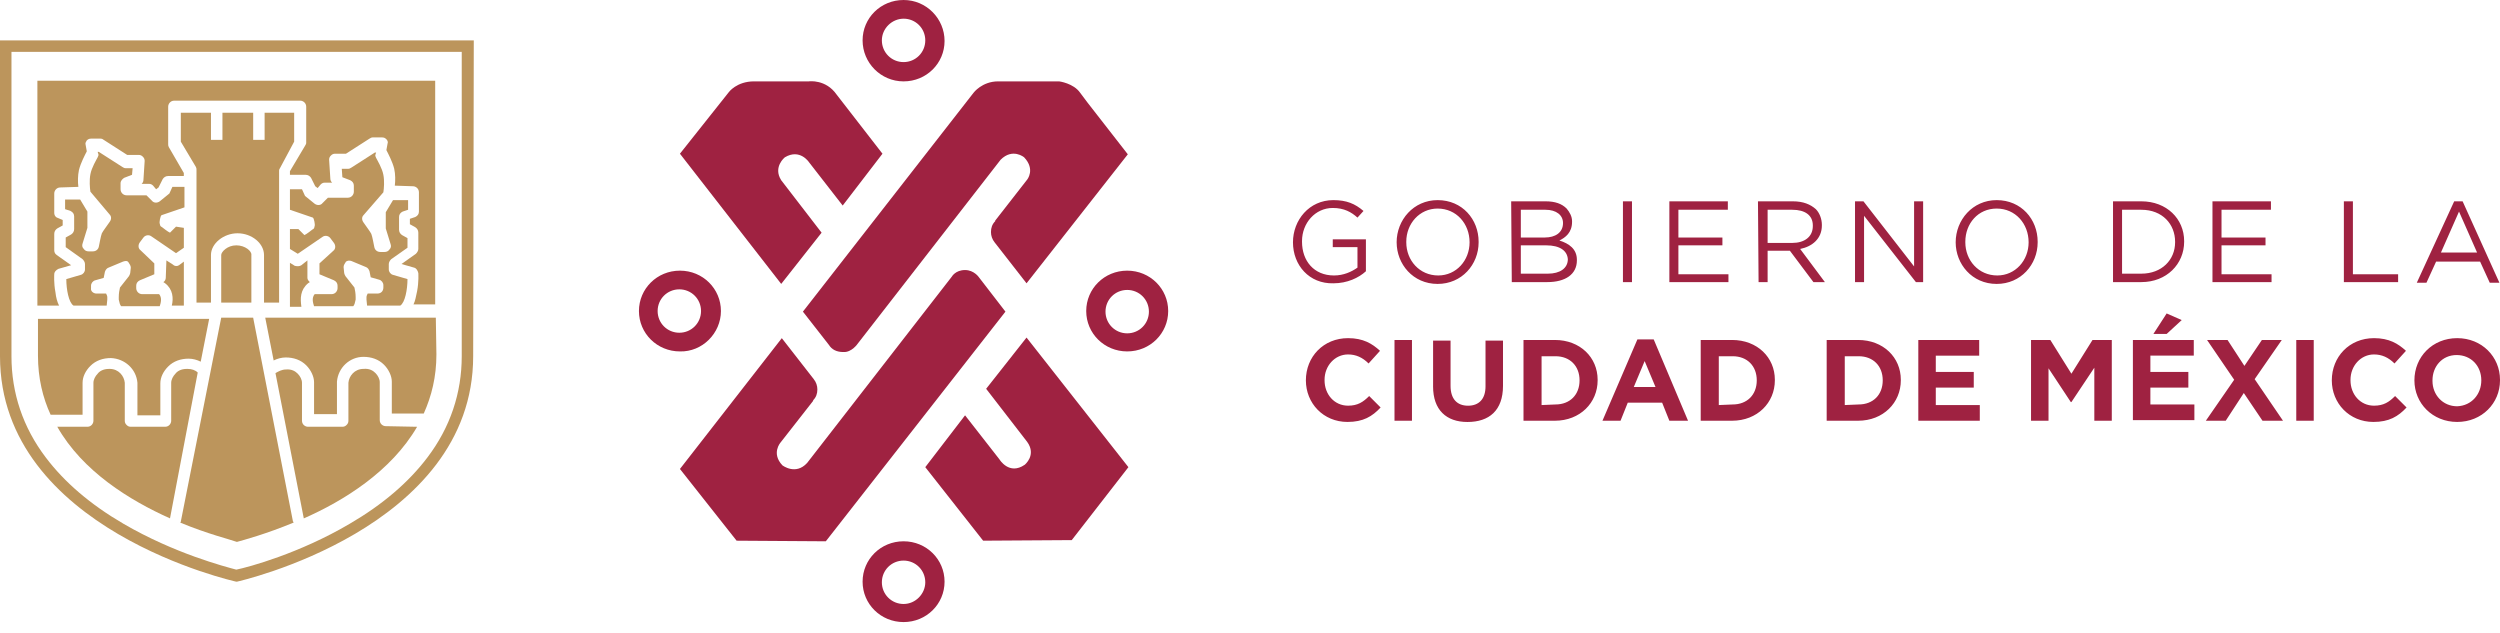
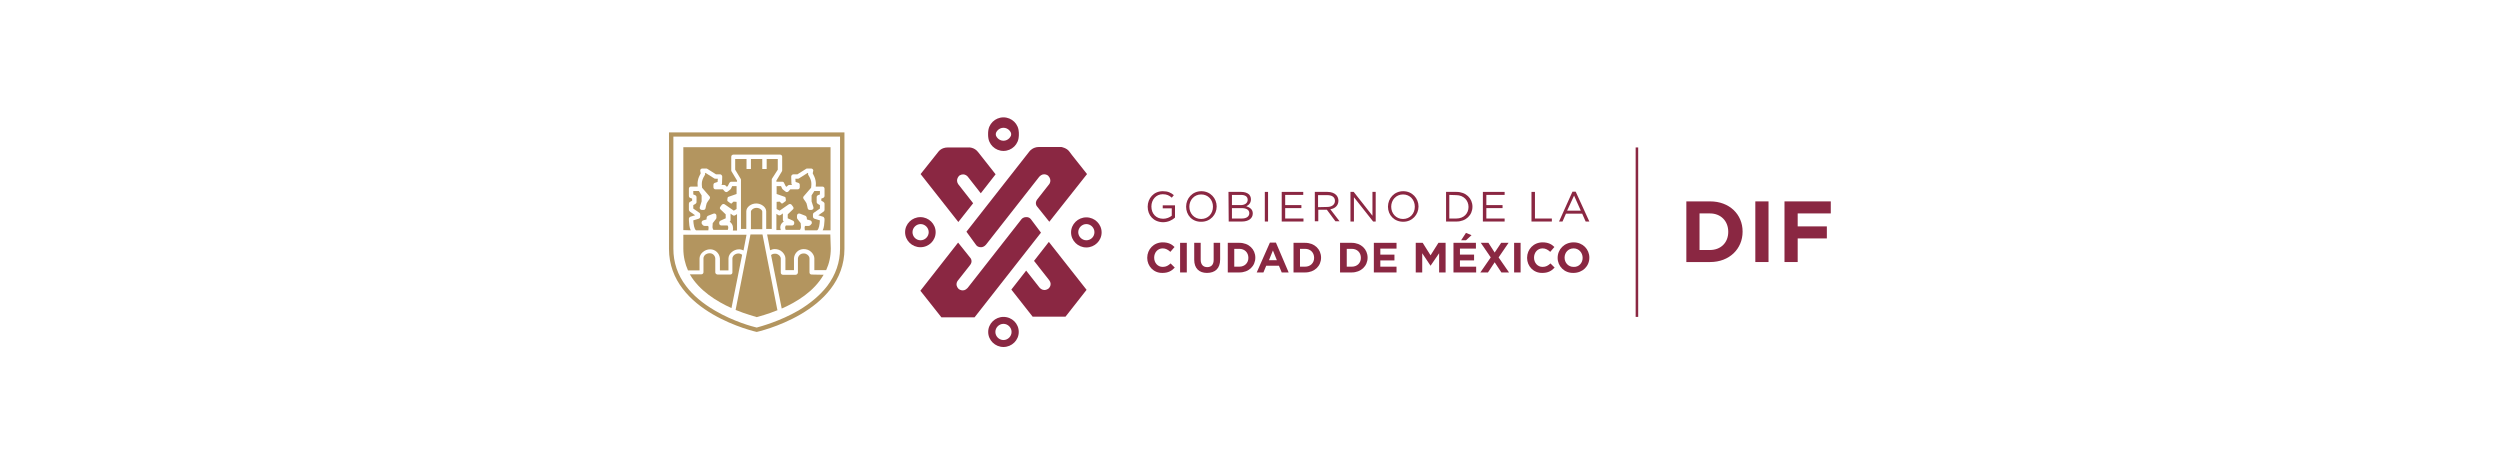
- <svg xmlns="http://www.w3.org/2000/svg" width="170" height="43" fill="none" viewBox="0 0 170 43">
-   <path fill="#9F2241" d="M56.36 23.446c.205.328.533.492.984.492.574.04.984-.574.984-.574l9.714-12.502c.82-.82 1.599-.164 1.599-.164.778.82.205 1.517.205 1.517l-2.173 2.787v.04c-.205.206-.287.452-.287.739 0 .246.082.492.246.697l2.173 2.787 6.886-8.772-2.746-3.525-.492-.656c-.451-.656-1.435-.779-1.435-.779h-4.14c-1.107 0-1.68.78-1.68.78l-11.6 14.878 1.762 2.255zM55.868 15.822l-2.746-3.566c-.574-.902.246-1.558.246-1.558 1.025-.615 1.64.328 1.64.328l2.295 2.951 2.705-3.525-3.115-4.017c-.738-1.065-1.886-.902-1.886-.902h-3.73c-1.188 0-1.721.738-1.721.738l-3.32 4.181 6.886 8.854 2.746-3.484z" />
-   <path fill="#9F2241" d="M66.567 18.855s-.328-.492-.943-.492c-.656 0-.902.45-.902.45L54.885 31.48c-.78.86-1.681.163-1.681.163-.779-.82-.123-1.557-.123-1.557l2.213-2.828v-.041c.205-.205.287-.451.287-.738 0-.246-.082-.492-.246-.697l-2.172-2.787-6.927 8.895 3.853 4.877 6.066.041L68.37 21.191l-1.803-2.336zM67.058 26.438l2.788 3.607c.655.902-.164 1.558-.164 1.558-1.066.738-1.722-.37-1.722-.37l-2.336-2.991-2.705 3.525 3.934 5 6.026-.04 3.853-4.96-6.927-8.813-2.747 3.484zM76.65 22.667c-.82 0-1.476-.656-1.476-1.476s.656-1.475 1.476-1.475 1.476.655 1.476 1.475c0 .82-.656 1.476-1.476 1.476zm0-4.263c-1.558 0-2.787 1.23-2.787 2.746 0 1.517 1.23 2.747 2.787 2.747 1.558 0 2.787-1.23 2.787-2.747 0-1.516-1.23-2.746-2.787-2.746zM61.443 1.27c.82 0 1.476.656 1.476 1.476s-.656 1.476-1.476 1.476-1.476-.656-1.476-1.476.697-1.475 1.476-1.475zm0 4.264c1.558 0 2.787-1.23 2.787-2.747C64.23 1.271 63 0 61.443 0c-1.558 0-2.787 1.23-2.787 2.746 0 1.517 1.23 2.788 2.787 2.788zM44.719 21.15c0-.82.656-1.475 1.475-1.475.82 0 1.476.655 1.476 1.475 0 .82-.656 1.476-1.476 1.476s-1.475-.656-1.475-1.476zm4.304 0c0-1.516-1.23-2.746-2.788-2.746-1.557 0-2.787 1.23-2.787 2.746 0 1.517 1.23 2.747 2.788 2.747 1.516.04 2.787-1.23 2.787-2.747zM61.443 41.071c-.82 0-1.476-.656-1.476-1.475 0-.82.656-1.476 1.476-1.476s1.476.656 1.476 1.476c0 .778-.656 1.475-1.476 1.475zm0-4.263c-1.558 0-2.787 1.23-2.787 2.747 0 1.516 1.23 2.746 2.787 2.746 1.558 0 2.787-1.23 2.787-2.746 0-1.517-1.23-2.747-2.787-2.747z" />
-   <path fill="#BC955C" d="M32.218 2.747H0v21.478c0 11.805 16.068 15.33 16.068 15.33h.04s16.068-3.566 16.068-15.33l.041-21.478zm-.82.778v20.7c0 2.5-.78 4.837-2.337 6.886-1.27 1.68-3.033 3.197-5.287 4.509-3.402 2.008-6.887 2.951-7.706 3.115-.779-.205-4.222-1.107-7.665-3.115-2.255-1.312-4.017-2.828-5.288-4.509C1.558 29.061.78 26.725.78 24.225v-20.7h30.619z" />
-   <path fill="#BC955C" d="M20.003 9.633V7.665h-2.009V9.51h-.778V7.665h-2.09V9.51h-.78V7.665h-2.05v1.968l1.026 1.721c.04.082.04.123.04.205v9.018h.984v-3.239c0-.778.861-1.475 1.804-1.475.984 0 1.803.697 1.803 1.476v3.238h1.025v-3.403V11.6c0-.082.041-.123.082-.205l.943-1.762zM12.502 20.782v-2.993l-.328.246c-.123.082-.287.082-.41-.04l-.45-.288v.041l-.042 1.148c0 .123-.082.246-.164.287.041.04.082.04.123.082.533.41.574 1.025.451 1.517h.82z" />
-   <path fill="#BC955C" d="M16.068 16.683c-.615 0-1.025.45-1.025.655v3.239h2.05v-3.239c.04-.245-.41-.655-1.025-.655z" />
-   <path fill="#BC955C" d="M4.017 20.781c-.123-.245-.205-.532-.246-.901-.123-.656-.082-1.19-.082-1.23 0-.164.123-.287.287-.369l.86-.246-.983-.697c-.123-.082-.164-.205-.164-.328v-1.106c0-.164.082-.287.205-.37l.369-.204v-.37l-.287-.122c-.164-.041-.287-.164-.287-.369v-1.312c0-.204.164-.41.41-.41l1.23-.04c-.042-.328-.042-.78.04-1.148.123-.492.41-1.025.533-1.27l-.082-.452c-.04-.123.041-.205.082-.287.082-.082.164-.123.287-.123h.656c.082 0 .164.041.205.082l1.598 1.025h.78c.122 0 .204.041.286.123.082.082.123.164.123.287l-.082 1.27c0 .124-.04.206-.123.288h.492c.123 0 .205.04.287.122l.205.246.164-.122.287-.574c.082-.123.205-.205.369-.205H12.5v-.205L11.477 10c-.041-.082-.041-.123-.041-.205V7.255c0-.205.164-.41.41-.41H20.412c.205 0 .41.164.41.41v2.46c0 .081-.04.122-.082.204l-1.024 1.722v.246h1.065c.164 0 .287.082.37.205l.286.573.164.124.205-.246c.082-.082.164-.123.287-.123h.492c-.082-.082-.123-.164-.123-.287l-.082-1.271c0-.123.04-.205.123-.287.082-.082.164-.123.287-.123h.738l1.598-1.025c.082-.04.123-.082.205-.082h.656c.123 0 .205.041.287.123.082.082.123.205.082.287l-.082.451c.123.246.41.779.533 1.27.082.37.082.82.04 1.148l1.23.041c.205 0 .41.165.41.41v1.312c0 .164-.082.287-.246.369l-.369.123v.369l.37.205c.122.082.204.205.204.369v1.106c0 .123-.082.246-.164.328l-.983.697.86.246c.164.041.246.205.287.369 0 .041.041.574-.082 1.23-.082.369-.123.655-.246.901h1.475V5.492H2.542v15.29h1.476z" />
-   <path fill="#BC955C" d="M20.945 19.265c.041-.041.082-.041.123-.082-.082-.082-.164-.164-.164-.287v-1.148-.04l-.41.327c-.122.082-.286.082-.45.041l-.328-.205v2.992h.779c-.082-.573-.082-1.147.45-1.598zM26.233 28.98c-.205 0-.41-.165-.41-.41v-2.583c0-.205-.123-.45-.287-.615-.164-.164-.41-.328-.82-.287-.614 0-.983.492-1.024.943v2.582c0 .123-.041.205-.123.287-.082.082-.164.123-.287.123h-2.337c-.205 0-.41-.164-.41-.41v-2.582c0-.205-.122-.45-.287-.615-.163-.164-.41-.328-.82-.287-.245 0-.491.123-.696.246l1.926 9.879c2.706-1.19 5.944-3.198 7.706-6.23l-2.131-.042zM19.92 35.456l-2.705-13.854h-2.172l-2.746 13.854c0 .04 0 .04-.041.082 1.885.779 3.402 1.148 3.853 1.312.45-.123 1.967-.533 3.853-1.312 0-.041 0-.041-.041-.082zM13.444 25.331c-.163-.164-.41-.246-.696-.246h-.041c-.41 0-.656.164-.78.328-.163.164-.286.41-.286.615v2.582c0 .205-.164.41-.41.41H8.895c-.123 0-.205-.04-.287-.123-.082-.082-.123-.164-.123-.287v-2.582c-.041-.45-.41-.943-1.025-.943h-.04c-.41 0-.657.164-.78.328-.164.164-.287.41-.287.615v2.582c0 .205-.164.41-.41.41H3.895c1.722 3.033 4.919 5 7.665 6.23l1.886-9.919z" />
-   <path fill="#BC955C" d="M29.636 21.602h-11.6l.573 2.91c.246-.123.533-.205.82-.205.533 0 1.025.164 1.394.533.328.328.533.779.533 1.147v2.173h1.557v-2.173-.04c.082-.943.861-1.681 1.804-1.681.533 0 1.025.164 1.393.533.328.328.533.779.533 1.147v2.173h2.173c.533-1.189.86-2.5.86-4.017l-.04-2.5zM5.615 28.2v-2.172c0-.41.205-.82.533-1.147.369-.37.86-.533 1.394-.533.942.04 1.721.737 1.803 1.68v2.214h1.558v-2.173c0-.41.205-.82.533-1.147.369-.37.86-.533 1.393-.533.287 0 .574.082.82.205l.574-2.91H2.582v2.5c0 1.516.328 2.869.86 4.017h2.173zM6.558 19.962h.656c.041.082.082.164.082.246v.164c0 .123-.041.287-.041.41H5.001c-.328-.205-.492-1.107-.492-1.804l.983-.287c.164-.04.287-.205.287-.369v-.369c0-.123-.082-.246-.164-.328l-1.147-.82v-.655l.369-.205c.123-.082.205-.205.205-.369v-.86c0-.165-.082-.288-.246-.37l-.37-.123v-.655h1.025l.492.82v1.106l-.328 1.066c-.04.123-.04.246.082.369.082.123.205.164.328.164h.287c.205 0 .37-.123.41-.328.041-.164.123-.697.205-.902.082-.164.369-.533.533-.779.123-.164.123-.369 0-.492l-1.312-1.557c-.04-.246-.082-.78 0-1.19.082-.45.41-.983.492-1.147.041-.082.082-.164.041-.246l-.04-.123h.081l1.599 1.025c.082.041.123.082.205.082h.492l-.041.45-.533.206c-.123.082-.246.205-.246.369v.41c0 .205.164.41.41.41H9.96l.37.368c.122.164.368.164.532.042 0 0 .615-.492.656-.533l.205-.451h.82V14.1s-1.435.492-1.558.533c-.082.041-.164.492-.123.574.041.123 0 .164.164.246 0 0 .41.328.533.369l.41-.41.533.082v1.353l-.533.368-1.68-1.147c-.165-.123-.41-.082-.534.082l-.246.328c-.123.164-.123.41.041.533l.943.901v.738l-.984.41c-.164.082-.246.205-.246.369v.164c0 .205.164.41.41.41h1.148c.205.246.123.574.041.82H8.24c-.082-.082-.123-.246-.164-.451v-.164c0-.246.04-.492.082-.656l.615-.779c.04-.082.082-.164.082-.205l.04-.369c0-.123-.081-.246-.163-.369s-.246-.082-.37-.04l-.983.41c-.123.04-.205.163-.246.286l-.082.41-.574.164c-.164.041-.287.205-.287.369v.164c-.04.205.164.369.37.369zM25.66 19.962h-.657c-.04.082-.082.164-.082.246v.164c0 .123.041.287.041.41h2.255c.328-.205.492-1.107.492-1.804l-.984-.287c-.164-.04-.287-.205-.287-.369v-.369c0-.123.082-.246.164-.328l1.107-.778v-.656l-.37-.205c-.122-.082-.204-.205-.204-.369v-.86c0-.165.082-.288.246-.37l.369-.123v-.655h-1.025l-.492.82v1.106l.328 1.066c.041.123.041.246-.082.369-.082.123-.205.164-.328.164h-.287c-.205 0-.369-.123-.41-.328-.04-.164-.123-.697-.205-.902-.082-.164-.368-.533-.532-.779-.123-.164-.123-.369 0-.492l1.352-1.557c.041-.246.082-.78 0-1.189-.082-.45-.41-.984-.492-1.148-.04-.082-.082-.164-.04-.246l.04-.123h-.082l-1.598 1.025c-.082.041-.123.082-.205.082h-.451l.04.574.534.205c.164.082.246.205.246.369v.41c0 .205-.164.41-.41.41h-1.353l-.369.368c-.123.164-.369.164-.533.041 0 0-.614-.491-.655-.532l-.205-.451h-.82v1.393s1.434.492 1.557.533c.082.041.164.492.123.574-.04.123 0 .164-.164.246 0 0-.41.328-.532.369l-.41-.41h-.574v1.353l.533.328 1.68-1.148c.164-.123.41-.082.533.082l.246.328c.123.164.123.41-.041.533l-.943.86v.738l.984.41c.164.082.246.205.246.369v.164c0 .205-.164.41-.41.41h-1.148c-.205.246-.123.574-.04.82h2.664c.082-.082.123-.246.164-.451v-.164c0-.246-.041-.492-.082-.656l-.615-.779c-.041-.082-.082-.164-.082-.205l-.041-.41c0-.123.082-.246.164-.369.123-.082.246-.082.369-.04l.984.41c.122.04.204.163.245.286l.082.41.574.164c.164.041.287.205.287.369v.164c0 .246-.164.41-.41.41z" />
-   <path fill="#9F2241" d="M87.922 16.478c0-1.517 1.107-2.87 2.746-2.87.902 0 1.476.247 2.05.738l-.41.451c-.41-.369-.902-.655-1.68-.655-1.19 0-2.091 1.024-2.091 2.254v.04c0 1.313.82 2.296 2.172 2.296.656 0 1.189-.246 1.599-.533v-1.393h-1.68v-.533h2.254v2.172c-.492.451-1.271.82-2.214.82-1.64.041-2.746-1.23-2.746-2.787zM99.931 16.478c0-1.27-.901-2.296-2.172-2.296-1.23 0-2.132 1.025-2.132 2.255v.04c0 1.23.902 2.255 2.173 2.255 1.23 0 2.131-1.024 2.131-2.254zm-4.96 0c0-1.517 1.148-2.87 2.788-2.87 1.68 0 2.787 1.312 2.787 2.829v.04c0 1.517-1.148 2.83-2.787 2.83-1.68 0-2.787-1.354-2.787-2.83zM105.137 16.683h-1.721v1.926h1.844c.82 0 1.353-.369 1.353-.984-.041-.573-.533-.942-1.476-.942zm1.148-1.517c0-.533-.451-.902-1.189-.902h-1.68v1.886h1.639c.697 0 1.23-.328 1.23-.984zm-3.525-1.476h2.336c.656 0 1.107.164 1.435.492.205.246.369.533.369.861v.041c0 .738-.451 1.066-.861 1.27.656.206 1.189.575 1.189 1.312v.041c0 .943-.779 1.476-2.009 1.476h-2.418l-.041-5.493zM110.975 13.69h-.615v5.493h.615V13.69zM113.517 13.69h3.976v.574h-3.362v1.886h2.993v.533h-2.993v1.967h3.403v.533h-4.017V13.69zM121.878 16.519c.82 0 1.394-.41 1.394-1.148v-.041c0-.697-.533-1.066-1.394-1.066h-1.68v2.255h1.68zm-2.336-2.829h2.377c.697 0 1.189.205 1.558.533.246.246.41.656.41 1.066v.041c0 .902-.656 1.435-1.476 1.599l1.681 2.254h-.779l-1.599-2.131h-1.516v2.131h-.615l-.041-5.493zM126.141 13.69h.574l3.443 4.427V13.69h.615v5.493h-.492l-3.525-4.509v4.509h-.615V13.69zM137.946 16.478c0-1.27-.902-2.296-2.172-2.296-1.271 0-2.132 1.025-2.132 2.255v.04c0 1.23.902 2.255 2.173 2.255 1.229 0 2.131-1.024 2.131-2.254zm-4.96 0c0-1.517 1.148-2.87 2.788-2.87 1.68 0 2.787 1.312 2.787 2.829v.04c0 1.517-1.148 2.83-2.787 2.83-1.681 0-2.788-1.354-2.788-2.83zM144.3 14.264v4.345h1.312c1.393 0 2.295-.943 2.295-2.131v-.041c0-1.189-.861-2.173-2.295-2.173H144.3zm-.615-.574h1.927c1.721 0 2.91 1.19 2.91 2.706v.04c0 1.517-1.189 2.747-2.91 2.747h-1.927V13.69zM150.448 13.69h3.976v.574h-3.361v1.886h2.992v.533h-2.992v1.967h3.402v.533h-4.017V13.69zM159.383 13.69h.615v4.96h3.074v.533h-3.689V13.69zM168.442 17.174l-1.229-2.787-1.23 2.787h2.459zm-1.557-3.484h.573l2.501 5.534h-.656l-.656-1.435h-2.992l-.656 1.435h-.656l2.542-5.534zM88.8 25.864c0-1.599 1.189-2.87 2.869-2.87 1.025 0 1.64.37 2.172.862l-.778.86c-.41-.41-.861-.614-1.394-.614-.902 0-1.599.778-1.599 1.721v.041c0 .943.656 1.722 1.599 1.722.656 0 1.025-.246 1.435-.656l.778.779c-.573.614-1.188.983-2.254.983-1.64 0-2.828-1.27-2.828-2.828zM96.014 23.118h-1.188v5.492h1.188v-5.492zM97.45 26.276v-3.115h1.188v3.074c0 .902.45 1.353 1.189 1.353.737 0 1.188-.451 1.188-1.312v-3.115h1.189v3.074c0 1.68-.943 2.46-2.418 2.46-1.435 0-2.337-.82-2.337-2.419zM105.77 27.504c.984 0 1.64-.656 1.64-1.64 0-.983-.656-1.64-1.64-1.64h-.943v3.32l.943-.04zm-2.172-4.386h2.131c1.722 0 2.91 1.189 2.91 2.705v.041c0 1.517-1.188 2.746-2.91 2.746h-2.131v-5.492zM112.574 26.315l-.738-1.762-.738 1.762h1.476zm-1.23-3.238h1.107l2.336 5.534h-1.27l-.492-1.23h-2.337l-.492 1.23h-1.229l2.377-5.534zM117.82 27.504c.984 0 1.64-.656 1.64-1.64 0-.983-.656-1.64-1.64-1.64h-.942v3.32l.942-.04zm-2.172-4.386h2.131c1.722 0 2.911 1.189 2.911 2.705v.041c0 1.517-1.189 2.746-2.911 2.746h-2.131v-5.492zM126.387 27.504c.984 0 1.639-.656 1.639-1.64 0-.983-.655-1.64-1.639-1.64h-.943v3.32l.943-.04zm-2.173-4.386h2.132c1.721 0 2.91 1.189 2.91 2.705v.041c0 1.517-1.189 2.746-2.91 2.746h-2.132v-5.492zM130.445 23.118h4.14v1.066h-2.951v1.106h2.582v1.066h-2.582v1.189h2.992v1.065h-4.181v-5.492zM138.11 23.118h1.312l1.434 2.295 1.435-2.295h1.311v5.492h-1.188v-3.607l-1.558 2.337h-.041l-1.516-2.296v3.566h-1.189v-5.492zM147.333 21.314l1.024.451-1.024.943h-.902l.902-1.394zm-2.296 1.804h4.14v1.065h-2.951v1.107h2.582v1.066h-2.582v1.148h2.992v1.065h-4.181v-5.451zM151.924 25.823l-1.845-2.705h1.394l1.147 1.763 1.189-1.763h1.353l-1.845 2.664 1.927 2.828h-1.394l-1.271-1.885-1.229 1.885h-1.353l1.927-2.787zM157.334 23.118h-1.188v5.492h1.188v-5.492zM158.563 25.864c0-1.599 1.189-2.87 2.87-2.87 1.024 0 1.639.37 2.172.862l-.779.86c-.41-.41-.86-.614-1.393-.614-.902 0-1.599.778-1.599 1.721v.041c0 .943.656 1.722 1.599 1.722.656 0 1.024-.246 1.434-.656l.779.779c-.574.614-1.189.983-2.254.983-1.64 0-2.829-1.27-2.829-2.828zM168.729 25.864c0-.984-.696-1.721-1.68-1.721s-1.64.778-1.64 1.721v.041c0 .943.697 1.722 1.681 1.722.984-.041 1.639-.82 1.639-1.763zm-4.549 0c0-1.599 1.229-2.87 2.91-2.87 1.68 0 2.91 1.271 2.91 2.83v.04c0 1.558-1.23 2.828-2.91 2.828-1.681 0-2.91-1.27-2.91-2.828z" />
+ <svg xmlns="http://www.w3.org/2000/svg" version="1.1" id="Capa_1" x="0px" y="0px" viewBox="0 0 1080 203.1" style="enable-background:new 0 0 1080 203.1;" xml:space="preserve">
+   <style type="text/css">
+ 	.st0{fill:#8A2742;}
+ 	.st1{fill:#B3955F;}
+ </style>
+   <g>
+     <path class="st0" d="M433.5,63.7c3.6,0,6.6-2.9,6.6-6.5c0-3.6-3-6.5-6.6-6.5c-3.6,0-6.6,2.9-6.6,6.5   C426.9,60.8,429.9,63.7,433.5,63.7L433.5,63.7z M433.5,53.8L433.5,53.8c1.9,0,3.5,1.6,3.5,3.5c0,1.9-1.6,3.5-3.5,3.5   c-1.9,0-3.5-1.6-3.5-3.5C430.1,55.3,431.6,53.8,433.5,53.8L433.5,53.8z" />
+     <polygon class="st0" points="707.7,136.9 706.6,136.9 706.6,63.7 707.7,63.7  " />
+     <path class="st0" d="M421.5,105.6c0.5,0.8,1.2,1.2,2.3,1.2c1.4,0,2.3-1.3,2.3-1.3L449,76.3c1.9-2,3.8-0.4,3.8-0.4   c1.8,1.9,0.5,3.6,0.5,3.6l-5.1,6.5l0,0c-0.4,0.5-0.7,1.1-0.7,1.7c0,0.6,0.2,1.2,0.6,1.6v0l5.2,6.5l16.3-20.6l-6.5-8.2l-1.2-1.6   c-1.1-1.5-3.4-1.9-3.4-1.9h-9.7c-2.6,0-4,1.8-4,1.8l-27.3,34.8L421.5,105.6L421.5,105.6z" />
+     <path class="st0" d="M420.4,87.8l-6.5-8.3c-1.3-2.1,0.6-3.7,0.6-3.7c2.4-1.4,3.8,0.8,3.8,0.8l5.4,6.9l6.4-8.2l-7.4-9.4   c-1.8-2.5-4.4-2.2-4.4-2.2h-8.8c-2.8,0-4,1.7-4,1.7l-7.8,9.8L414,95.9L420.4,87.8L420.4,87.8z" />
+     <path class="st0" d="M445.5,94.9c0,0-0.7-1.2-2.2-1.1c-1.5,0-2.1,1-2.1,1L418,124.4c-1.9,2.1-3.9,0.4-3.9,0.4   c-1.8-1.9-0.3-3.6-0.3-3.6l5.2-6.6l0,0c0.4-0.5,0.7-1.1,0.7-1.7c0-0.6-0.2-1.2-0.6-1.6l0,0l-5.2-6.5l-16.3,20.8l9.1,11.5l14.3,0   l28.7-36.6L445.5,94.9L445.5,94.9z" />
+     <path class="st0" d="M446.7,112.7l6.6,8.4c1.5,2.1-0.4,3.6-0.4,3.6c-2.5,1.7-4.1-0.8-4.1-0.8l-5.5-7l-6.4,8.2l9.2,11.7l14.2,0   l9.1-11.6l-16.3-20.7L446.7,112.7L446.7,112.7z" />
+     <path class="st0" d="M469.3,93.9c-3.6,0-6.6,2.9-6.6,6.5c0,3.6,3,6.5,6.6,6.5c3.6,0,6.6-2.9,6.6-6.5   C475.9,96.8,472.9,93.9,469.3,93.9L469.3,93.9z M469.3,103.8L469.3,103.8c-1.9,0-3.5-1.6-3.5-3.5c0-1.9,1.6-3.5,3.5-3.5   c1.9,0,3.5,1.6,3.5,3.5C472.8,102.3,471.2,103.8,469.3,103.8L469.3,103.8z" />
+     <path class="st0" d="M404.2,100.3c0-3.6-3-6.5-6.6-6.5c-3.6,0-6.6,2.9-6.6,6.5c0,3.6,3,6.5,6.6,6.5   C401.3,106.8,404.2,103.9,404.2,100.3L404.2,100.3z M394.2,100.3L394.2,100.3c0-1.9,1.6-3.5,3.5-3.5c1.9,0,3.5,1.6,3.5,3.5   c0,1.9-1.6,3.5-3.5,3.5C395.7,103.8,394.2,102.2,394.2,100.3L394.2,100.3z" />
+     <path class="st0" d="M433.5,136.9c-3.6,0-6.6,2.9-6.6,6.5c0,3.6,3,6.5,6.6,6.5c3.6,0,6.6-2.9,6.6-6.5   C440.1,139.8,437.2,136.9,433.5,136.9L433.5,136.9z M433.5,146.9L433.5,146.9c-1.9,0-3.5-1.6-3.5-3.5c0-1.9,1.6-3.5,3.5-3.5   c1.9,0,3.5,1.6,3.5,3.5C437,145.3,435.4,146.9,433.5,146.9L433.5,146.9z" />
+     <path class="st0" d="M433.5,52.2c-3.6,0-6.6,2.9-6.6,6.5c0,3.6,3,6.5,6.6,6.5c3.6,0,6.6-2.9,6.6-6.5   C440.1,55.1,437.2,52.2,433.5,52.2L433.5,52.2z M433.5,62.2L433.5,62.2c-1.9,0-3.5-1.6-3.5-3.5c0-1.9,1.6-3.5,3.5-3.5   c1.9,0,3.5,1.6,3.5,3.5C437,60.6,435.4,62.2,433.5,62.2L433.5,62.2z" />
+     <path class="st1" d="M362.9,59v48.4c0,5.9-1.9,11.3-5.5,16.1c-3,3.9-7.2,7.5-12.4,10.6c-8.1,4.7-16.3,6.9-18.1,7.4   c-1.8-0.4-10-2.6-18-7.3c-5.3-3.1-9.5-6.6-12.5-10.6c-3.7-4.8-5.5-10.3-5.5-16.1V59H362.9L362.9,59z M364.7,57.2L364.7,57.2H289   v50.3c0,27.6,37.9,35.9,37.9,35.9h0c0,0,37.9-8.3,37.9-35.9V57.2L364.7,57.2z" />
+     <path class="st1" d="M336,73.3v-4.6h-4.8V73h-1.9v-4.3h-4.9V73h-1.9v-4.3h-4.9v4.6l2.4,4c0.1,0.1,0.1,0.3,0.1,0.5l0,21.1h2.3l0-7.6   c0-1.8,2-3.4,4.3-3.4c2.2,0,4.3,1.6,4.3,3.4l0,7.6h2.4l0-8c0,0,0-0.1,0-0.1v-4c0,0,0,0,0-0.1l0-2.9v0v-1.3l0-4.8   c0-0.2,0-0.3,0.1-0.5L336,73.3L336,73.3z" />
+     <path class="st1" d="M318.4,99.5l0-7l-0.8,0.5c-0.3,0.2-0.7,0.2-1,0l-1-0.7c0,0,0,0.1,0,0.1l0,2.7c0,0.3-0.1,0.5-0.4,0.7   c0.1,0,0.2,0.1,0.3,0.2c1.2,1,1.3,2.4,1.1,3.6H318.4L318.4,99.5z" />
+     <path class="st1" d="M326.8,89.8c-1.4,0-2.4,1-2.4,1.6l0,7.6h4.9l0-7.6C329.3,90.8,328.3,89.8,326.8,89.8L326.8,89.8z" />
+     <path class="st1" d="M298.4,99.5c-0.3-0.6-0.5-1.3-0.6-2.1c-0.2-1.5-0.2-2.8-0.2-2.9c0-0.4,0.3-0.7,0.7-0.9l2-0.6l-2.3-1.6   c-0.2-0.2-0.4-0.5-0.4-0.8V88c0-0.3,0.2-0.7,0.5-0.8l0.9-0.5v-0.9l-0.8-0.3c-0.4-0.1-0.6-0.5-0.6-0.9l0-3.1c0-0.5,0.4-0.9,0.9-0.9   l2.9,0c-0.1-0.8-0.1-1.8,0.1-2.7c0.2-1.2,0.9-2.4,1.2-3l-0.2-1.1c0-0.3,0-0.5,0.2-0.7c0.2-0.2,0.4-0.3,0.7-0.3h1.6   c0.2,0,0.3,0,0.5,0.1l3.8,2.4h1.7c0.3,0,0.5,0.1,0.7,0.3c0.2,0.2,0.3,0.4,0.3,0.7l-0.1,3c0,0.3-0.1,0.5-0.3,0.6l1.2,0   c0.3,0,0.5,0.1,0.7,0.3l0.5,0.5l0.4-0.3l0.7-1.4c0.2-0.3,0.5-0.5,0.8-0.5h2.5v-0.5l-2.4-4c-0.1-0.1-0.1-0.3-0.1-0.5v-5.8   c0-0.5,0.4-0.9,0.9-0.9h5.8h1.9h4.9h1.9h5.7c0.5,0,0.9,0.4,0.9,0.9v5.8c0,0.2,0,0.3-0.1,0.5l-2.4,4v0.5h2.5c0.4,0,0.7,0.2,0.8,0.5   l0.7,1.4l0.4,0.3l0.5-0.5c0.2-0.2,0.4-0.3,0.7-0.3l1.2,0c-0.2-0.2-0.3-0.4-0.3-0.6l-0.1-3c0-0.3,0.1-0.5,0.3-0.7   c0.2-0.2,0.4-0.3,0.7-0.3h1.7l3.8-2.4c0.1-0.1,0.3-0.1,0.5-0.1h1.6c0.3,0,0.5,0.1,0.7,0.3c0.2,0.2,0.3,0.5,0.2,0.7l-0.2,1.1   c0.3,0.6,1,1.8,1.2,3c0.2,0.9,0.2,1.9,0.1,2.7l2.9,0c0.5,0,0.9,0.4,0.9,0.9l0,3.1c0,0.4-0.2,0.7-0.6,0.9l-0.8,0.3v0.9l0.9,0.5   c0.3,0.2,0.5,0.5,0.5,0.8v2.6c0,0.3-0.1,0.6-0.4,0.8l-2.3,1.6l2,0.6c0.4,0.1,0.6,0.5,0.7,0.9c0,0.1,0,1.4-0.2,2.9   c-0.1,0.8-0.3,1.5-0.6,2.1h3.4c0,0,0,0,0,0V63.6h-63.6v35.8L298.4,99.5L298.4,99.5z" />
+     <path class="st1" d="M338.3,95.9c0.1-0.1,0.2-0.1,0.3-0.2c-0.2-0.2-0.4-0.4-0.4-0.7l0-2.7c0,0,0-0.1,0-0.1l-1,0.7   c-0.3,0.2-0.7,0.2-1,0l-0.8-0.5l0,7h1.9C336.9,98.3,337,96.9,338.3,95.9L338.3,95.9z" />
+     <path class="st1" d="M350.6,118.6c-0.5,0-0.9-0.4-0.9-0.9v-6.1c0-0.5-0.3-1-0.7-1.4c-0.4-0.3-1-0.8-1.9-0.7c-1.4,0-2.3,1.1-2.4,2.2   v6c0,0.2-0.1,0.5-0.3,0.7c-0.2,0.2-0.4,0.3-0.7,0.3h-5.5c-0.5,0-0.9-0.4-0.9-0.9v-6.1c0-0.5-0.3-1-0.7-1.4c-0.4-0.3-1-0.8-1.9-0.7   c-0.6,0-1.2,0.2-1.6,0.6l4.6,23.1c6.4-2.8,14-7.4,18.1-14.6L350.6,118.6L350.6,118.6z" />
+     <path class="st1" d="M335.8,133.8l-6.4-32.5h-5.2l-6.4,32.5c0,0,0,0.1,0,0.1c4.4,1.8,8,2.7,9.1,3.1c1-0.3,4.6-1.2,9-3   C335.9,133.9,335.9,133.9,335.8,133.8L335.8,133.8z" />
+     <path class="st1" d="M320.6,110.1c-0.4-0.4-1-0.6-1.6-0.6h0c-0.9,0-1.5,0.4-1.9,0.7c-0.4,0.4-0.7,1-0.7,1.4v6.1   c0,0.5-0.4,0.9-0.9,0.9H310c-0.2,0-0.5-0.1-0.7-0.3c-0.2-0.2-0.3-0.4-0.3-0.7v-6c-0.1-1.1-1-2.2-2.4-2.2h-0.1   c-0.9,0-1.5,0.4-1.9,0.7c-0.4,0.4-0.7,1-0.7,1.4v6.1c0,0.5-0.4,0.9-0.9,0.9H298c4.1,7.1,11.6,11.7,18,14.6L320.6,110.1L320.6,110.1   z" />
+     <path class="st1" d="M358.7,101.3h-27.3l1.3,6.8c0.6-0.3,1.3-0.5,2-0.5c1.2,0,2.4,0.4,3.3,1.3c0.8,0.8,1.3,1.8,1.3,2.7v5.1h3.7   v-5.1c0,0,0-0.1,0-0.1c0.2-2.2,2-3.9,4.2-3.9c1.2,0,2.4,0.4,3.3,1.3c0.8,0.8,1.3,1.8,1.3,2.7v5.1h5.1c1.3-2.8,2-5.9,2-9.4   L358.7,101.3C358.7,101.3,358.7,101.3,358.7,101.3L358.7,101.3z" />
+     <path class="st1" d="M302.2,116.8v-5.1c0-1,0.5-2,1.3-2.7c0.9-0.8,2-1.3,3.3-1.3c2.2,0,4,1.7,4.2,3.9c0,0,0,0.1,0,0.1v5.1h3.7v-5.1   c0-1,0.5-2,1.3-2.7c0.9-0.8,2-1.3,3.3-1.3c0.7,0,1.3,0.2,1.9,0.5l1.3-6.8h-27.3v6c0,3.5,0.8,6.7,2,9.4L302.2,116.8L302.2,116.8z" />
+     <path class="st1" d="M304.4,97.6h1.5c0.1,0.2,0.2,0.4,0.2,0.6c0,0.1,0,0.3,0,0.4c0,0.3-0.1,0.6-0.1,0.9h-5.3   c-0.8-0.5-1.1-2.6-1.2-4.3l2.3-0.7c0.4-0.1,0.7-0.5,0.7-0.9v-0.9c0-0.3-0.1-0.6-0.4-0.8l-2.6-1.8v-1.5l0.9-0.5   c0.3-0.2,0.5-0.5,0.5-0.8v-2.1c0-0.4-0.2-0.7-0.6-0.9l-0.8-0.3l0-1.5l2.4,0l1.2,1.9l0,2.6l-0.8,2.5c-0.1,0.3,0,0.6,0.1,0.8   c0.2,0.2,0.5,0.4,0.8,0.4h0.7c0.5,0,0.8-0.3,0.9-0.8c0.1-0.4,0.3-1.6,0.5-2.1c0.2-0.4,0.8-1.3,1.2-1.8c0.3-0.4,0.3-0.9,0-1.2   l-3.2-3.7c-0.1-0.5-0.2-1.9,0-2.8c0.2-1,0.9-2.3,1.2-2.7c0.1-0.2,0.2-0.4,0.1-0.6l0-0.3h0.2l3.8,2.4c0.1,0.1,0.3,0.1,0.5,0.1h1   l-0.1,1.4l-1.2,0.4c-0.4,0.1-0.6,0.5-0.6,0.9l0,1c0,0.5,0.4,0.9,0.9,0.9l3.2,0l0.8,0.9c0.3,0.3,0.9,0.4,1.2,0.1   c0,0,1.5-1.1,1.5-1.3l0.5-1.1h1.9v2.2l0,1.2c0,0-3.4,1.2-3.7,1.3c-0.2,0.1-0.3,1.2-0.3,1.4c0,0.3,0,0.4,0.4,0.6c0,0,1,0.8,1.3,0.9   l1-0.9l1.3,0.1l0,3.1l-1.2,0.7l-3.9-2.7c-0.4-0.3-1-0.2-1.3,0.2l-0.6,0.8c-0.3,0.4-0.3,0.9,0.1,1.2l2.2,2.1l0,1.7l-2.2,1   c-0.3,0.1-0.6,0.5-0.6,0.8v0.4c0,0.5,0.4,0.9,0.9,0.9h2.7c0.5,0.6,0.3,1.4,0.1,1.9h-6.2c-0.2-0.2-0.3-0.6-0.4-1c0-0.1,0-0.2,0-0.4   c0-0.6,0.1-1.2,0.1-1.5l1.4-1.8c0.1-0.2,0.2-0.3,0.2-0.5l0-0.9c0-0.3-0.1-0.6-0.4-0.8c-0.3-0.2-0.6-0.2-0.9-0.1l-2.3,0.9   c-0.3,0.1-0.5,0.4-0.6,0.7l-0.1,0.9l-1.4,0.4c-0.4,0.1-0.7,0.5-0.7,0.9v0.4C303.4,97.1,303.8,97.6,304.4,97.6L304.4,97.6z" />
+     <path class="st1" d="M349.3,97.6h-1.5c-0.1,0.2-0.2,0.4-0.2,0.6c0,0.1,0,0.3,0,0.4c0,0.3,0.1,0.6,0.1,0.9h5.3   c0.8-0.5,1.1-2.6,1.2-4.3l-2.3-0.7c-0.4-0.1-0.7-0.5-0.7-0.9v-0.9c0-0.3,0.1-0.6,0.4-0.8l2.6-1.8v-1.5l-0.9-0.5   c-0.3-0.2-0.5-0.5-0.5-0.8v-2.1c0-0.4,0.2-0.7,0.6-0.9l0.8-0.3l0-1.5l-2.4,0l-1.2,1.9l0,2.6l0.8,2.5c0.1,0.3,0,0.6-0.1,0.8   c-0.2,0.2-0.5,0.4-0.8,0.4h-0.7c-0.5,0-0.8-0.3-0.9-0.8c-0.1-0.4-0.3-1.6-0.5-2.1c-0.2-0.4-0.8-1.3-1.2-1.8c-0.3-0.4-0.3-0.9,0-1.2   l3.2-3.7c0.1-0.5,0.2-1.9,0-2.8c-0.2-1-0.9-2.3-1.2-2.7c-0.1-0.2-0.2-0.4-0.1-0.6l0-0.3h-0.2l-3.8,2.4c-0.1,0.1-0.3,0.1-0.5,0.1h-1   l0.1,1.4l1.2,0.4c0.4,0.1,0.6,0.5,0.6,0.9l0,1c0,0.5-0.4,0.9-0.9,0.9l-3.2,0l-0.8,0.9c-0.3,0.3-0.9,0.4-1.2,0.1   c0,0-1.5-1.1-1.5-1.3l-0.5-1.1h-1.9v2.2v1.2c0,0,3.4,1.2,3.7,1.3c0.2,0.1,0.3,1.2,0.3,1.4c0,0.3,0,0.4-0.4,0.6c0,0-1,0.8-1.3,0.9   l-1-0.9l-1.3,0.1l0,3.1l1.3,0.7l3.9-2.7c0.4-0.3,1-0.2,1.3,0.2l0.6,0.8c0.3,0.4,0.3,0.9-0.1,1.2l-2.2,2.1l0,1.7l2.2,1   c0.3,0.1,0.6,0.5,0.6,0.8v0.4c0,0.5-0.4,0.9-0.9,0.9h-2.7c-0.5,0.6-0.3,1.4-0.1,1.9h6.2c0.2-0.2,0.3-0.6,0.4-1c0-0.1,0-0.2,0-0.4   c0-0.6-0.1-1.2-0.1-1.5l-1.4-1.8c-0.1-0.2-0.2-0.3-0.2-0.5l0-0.9c0-0.3,0.1-0.6,0.4-0.8c0.3-0.2,0.6-0.2,0.9-0.1l2.3,0.9   c0.3,0.1,0.5,0.4,0.6,0.7l0.1,0.9l1.4,0.4c0.4,0.1,0.7,0.5,0.7,0.9v0.4C350.3,97.1,349.9,97.6,349.3,97.6L349.3,97.6z" />
+     <path class="st0" d="M495.8,89.3L495.8,89.3c0-3.6,2.6-6.7,6.5-6.7c2.2,0,3.5,0.6,4.8,1.7l-0.9,1.1c-1-0.9-2.1-1.5-3.9-1.5   c-2.9,0-4.9,2.4-4.9,5.3v0c0,3.1,2,5.3,5.1,5.3c1.5,0,2.8-0.6,3.7-1.3v-3.2h-3.9v-1.3h5.3V94c-1.2,1.1-3,2-5.2,2   C498.3,95.9,495.8,93,495.8,89.3L495.8,89.3z" />
+     <path class="st0" d="M512.4,89.3L512.4,89.3c0-3.6,2.7-6.7,6.6-6.7c3.9,0,6.6,3.1,6.6,6.6v0c0,3.5-2.7,6.6-6.6,6.6   C515,95.9,512.4,92.9,512.4,89.3L512.4,89.3z M524,89.3L524,89.3L524,89.3c0-3-2.1-5.3-5.1-5.3c-3,0-5.1,2.4-5.1,5.3v0   c0,2.9,2.1,5.3,5.1,5.3C521.9,94.6,524,92.3,524,89.3L524,89.3z" />
+     <path class="st0" d="M530.7,82.9h5.5c1.5,0,2.6,0.4,3.4,1.1c0.5,0.6,0.8,1.2,0.8,2.1v0c0,1.7-1,2.5-2,3c1.5,0.5,2.8,1.3,2.8,3.1v0   c0,2.2-1.9,3.5-4.7,3.5h-5.7L530.7,82.9L530.7,82.9z M539,86.3L539,86.3c0-1.3-1-2.1-2.9-2.1h-3.9v4.4h3.8   C537.7,88.6,539,87.8,539,86.3L539,86.3L539,86.3z M536.3,89.9L536.3,89.9h-4.1v4.5h4.3c2,0,3.2-0.9,3.2-2.3v0   C539.7,90.7,538.5,89.9,536.3,89.9L536.3,89.9z" />
+     <polygon class="st0" points="546.4,82.9 547.8,82.9 547.8,95.7 546.4,95.7  " />
+     <polygon class="st0" points="553.7,82.9 563,82.9 563,84.2 555.2,84.2 555.2,88.6 562.2,88.6 562.2,89.9 555.2,89.9 555.2,94.4    563.1,94.4 563.1,95.7 553.7,95.7  " />
+     <path class="st0" d="M568,82.9h5.5c1.6,0,2.9,0.5,3.7,1.3c0.6,0.6,1,1.5,1,2.5v0c0,2.1-1.5,3.4-3.5,3.7l4,5.2h-1.8l-3.7-5h-3.7v5   H568L568,82.9L568,82.9z M573.4,89.4L573.4,89.4c1.9,0,3.3-1,3.3-2.6v0c0-1.6-1.2-2.5-3.3-2.5h-4v5.2L573.4,89.4L573.4,89.4z" />
+     <polygon class="st0" points="583.4,82.9 584.8,82.9 592.9,93.2 592.9,82.9 594.3,82.9 594.3,95.7 593.2,95.7 584.9,85.2    584.9,95.7 583.4,95.7  " />
+     <path class="st0" d="M599.6,89.3L599.6,89.3c0-3.6,2.7-6.7,6.6-6.7c3.9,0,6.6,3.1,6.6,6.6v0c0,3.5-2.7,6.6-6.6,6.6   S599.6,92.9,599.6,89.3L599.6,89.3z M611.2,89.3L611.2,89.3L611.2,89.3c0-3-2.1-5.3-5.1-5.3c-3,0-5.1,2.4-5.1,5.3v0   c0,2.9,2.1,5.3,5.1,5.3C609.1,94.6,611.2,92.3,611.2,89.3L611.2,89.3z" />
+     <path class="st0" d="M624.7,82.9h4.5c4.1,0,6.9,2.8,6.9,6.4v0c0,3.6-2.8,6.4-6.9,6.4h-4.5V82.9L624.7,82.9z M626.1,84.2L626.1,84.2   v10.2h3c3.3,0,5.3-2.2,5.3-5v0c0-2.8-2.1-5.1-5.3-5.1L626.1,84.2L626.1,84.2z" />
+     <polygon class="st0" points="640.6,82.9 650,82.9 650,84.2 642.1,84.2 642.1,88.6 649.1,88.6 649.1,89.9 642.1,89.9 642.1,94.4    650,94.4 650,95.7 640.6,95.7  " />
+     <polygon class="st0" points="661.6,82.9 663.1,82.9 663.1,94.4 670.4,94.4 670.4,95.7 661.6,95.7  " />
+     <path class="st0" d="M679.3,82.8h1.4l5.9,12.9H685l-1.5-3.4h-7l-1.5,3.4h-1.5L679.3,82.8L679.3,82.8z M682.9,91L682.9,91l-2.9-6.5   l-3,6.5H682.9L682.9,91z" />
+     <path class="st0" d="M495.6,111.4L495.6,111.4c0-3.7,2.8-6.7,6.7-6.7c2.4,0,3.9,0.8,5.1,2l-1.8,2.1c-1-0.9-2-1.5-3.3-1.5   c-2.2,0-3.7,1.8-3.7,4v0c0,2.2,1.5,4,3.7,4c1.5,0,2.4-0.6,3.4-1.5l1.8,1.8c-1.3,1.4-2.8,2.3-5.3,2.3   C498.4,118,495.6,115,495.6,111.4L495.6,111.4z" />
+     <polygon class="st0" points="509.8,104.9 512.7,104.9 512.7,117.7 509.8,117.7  " />
+     <path class="st0" d="M515.9,112.2v-7.3h2.8v7.3c0,2.1,1.1,3.2,2.8,3.2c1.7,0,2.8-1,2.8-3.1v-7.4h2.8v7.2c0,3.9-2.2,5.8-5.7,5.8   C518.1,117.9,515.9,116,515.9,112.2L515.9,112.2z" />
+     <path class="st0" d="M530.4,104.9h5c4.1,0,6.9,2.8,6.9,6.4v0c0,3.6-2.8,6.4-6.9,6.4h-5V104.9L530.4,104.9z M535.4,115.2   L535.4,115.2c2.3,0,3.9-1.6,3.9-3.8v0c0-2.3-1.6-3.9-3.9-3.9h-2.2v7.7L535.4,115.2L535.4,115.2z" />
+     <path class="st0" d="M548.6,104.8h2.6l5.5,12.9h-3l-1.2-2.9h-5.5l-1.2,2.9h-2.9L548.6,104.8L548.6,104.8z M551.6,112.4L551.6,112.4   l-1.7-4.2l-1.7,4.2H551.6L551.6,112.4z" />
+     <path class="st0" d="M558.8,104.9h5c4.1,0,6.9,2.8,6.9,6.4v0c0,3.6-2.8,6.4-6.9,6.4h-5V104.9L558.8,104.9z M563.8,115.2   L563.8,115.2c2.3,0,3.9-1.6,3.9-3.8v0c0-2.3-1.6-3.9-3.9-3.9h-2.2v7.7L563.8,115.2L563.8,115.2z" />
+     <path class="st0" d="M578.9,104.9h5c4.1,0,6.9,2.8,6.9,6.4v0c0,3.6-2.8,6.4-6.9,6.4h-5V104.9L578.9,104.9z M584,115.2L584,115.2   c2.3,0,3.9-1.6,3.9-3.8v0c0-2.3-1.6-3.9-3.9-3.9h-2.2v7.7L584,115.2L584,115.2z" />
+     <polygon class="st0" points="593.5,104.9 603.3,104.9 603.3,107.4 596.3,107.4 596.3,110 602.4,110 602.4,112.5 596.3,112.5    596.3,115.2 603.3,115.2 603.3,117.7 593.5,117.7  " />
+     <polygon class="st0" points="611.6,104.9 614.6,104.9 618,110.3 621.4,104.9 624.5,104.9 624.5,117.7 621.7,117.7 621.7,109.4    618,114.8 618,114.8 614.4,109.4 614.4,117.7 611.6,117.7  " />
+     <path class="st0" d="M627.9,104.9h9.7v2.5h-6.9v2.6h6.1v2.5h-6.1v2.7h7v2.5h-9.8V104.9L627.9,104.9z M633.3,100.6L633.3,100.6   l2.4,1l-2.4,2.2h-2.1L633.3,100.6L633.3,100.6z" />
+     <polygon class="st0" points="644,111.2 639.7,104.9 643,104.9 645.7,109.1 648.5,104.9 651.7,104.9 647.4,111.2 651.9,117.7    648.6,117.7 645.7,113.3 642.8,117.7 639.5,117.7  " />
+     <polygon class="st0" points="654.1,104.9 656.9,104.9 656.9,117.7 654.1,117.7  " />
+     <path class="st0" d="M659.7,111.4L659.7,111.4c0-3.7,2.8-6.7,6.7-6.7c2.4,0,3.9,0.8,5.1,2l-1.8,2.1c-1-0.9-2-1.5-3.3-1.5   c-2.2,0-3.7,1.8-3.7,4v0c0,2.2,1.5,4,3.7,4c1.5,0,2.4-0.6,3.4-1.5l1.8,1.8c-1.3,1.4-2.8,2.3-5.3,2.3   C662.5,118,659.7,115,659.7,111.4L659.7,111.4z" />
+     <path class="st0" d="M672.9,111.4L672.9,111.4c0-3.7,2.9-6.7,6.9-6.7c4,0,6.8,3,6.8,6.6v0c0,3.7-2.9,6.6-6.9,6.6   C675.8,118,672.9,115,672.9,111.4L672.9,111.4z M683.7,111.4L683.7,111.4L683.7,111.4c0-2.2-1.6-4.1-3.9-4.1c-2.3,0-3.9,1.8-3.9,4   v0c0,2.2,1.6,4,3.9,4C682.1,115.4,683.7,113.6,683.7,111.4L683.7,111.4z" />
+     <path class="st0" d="M728.5,87h10.3c8.3,0,14,5.6,14,13v0.1c0,7.4-5.7,13.1-14,13.1h-10.3V87L728.5,87z M738.7,108L738.7,108   c4.7,0,7.9-3.2,7.9-7.8v-0.1c0-4.6-3.2-7.9-7.9-7.9h-4.5V108H738.7L738.7,108z" />
+     <polygon class="st0" points="758.3,87 764,87 764,113.2 758.3,113.2  " />
+     <polygon class="st0" points="770.9,87 790.9,87 790.9,92.2 776.6,92.2 776.6,97.8 789.2,97.8 789.2,103 776.6,103 776.6,113.2    770.9,113.2  " />
+   </g>
</svg>
